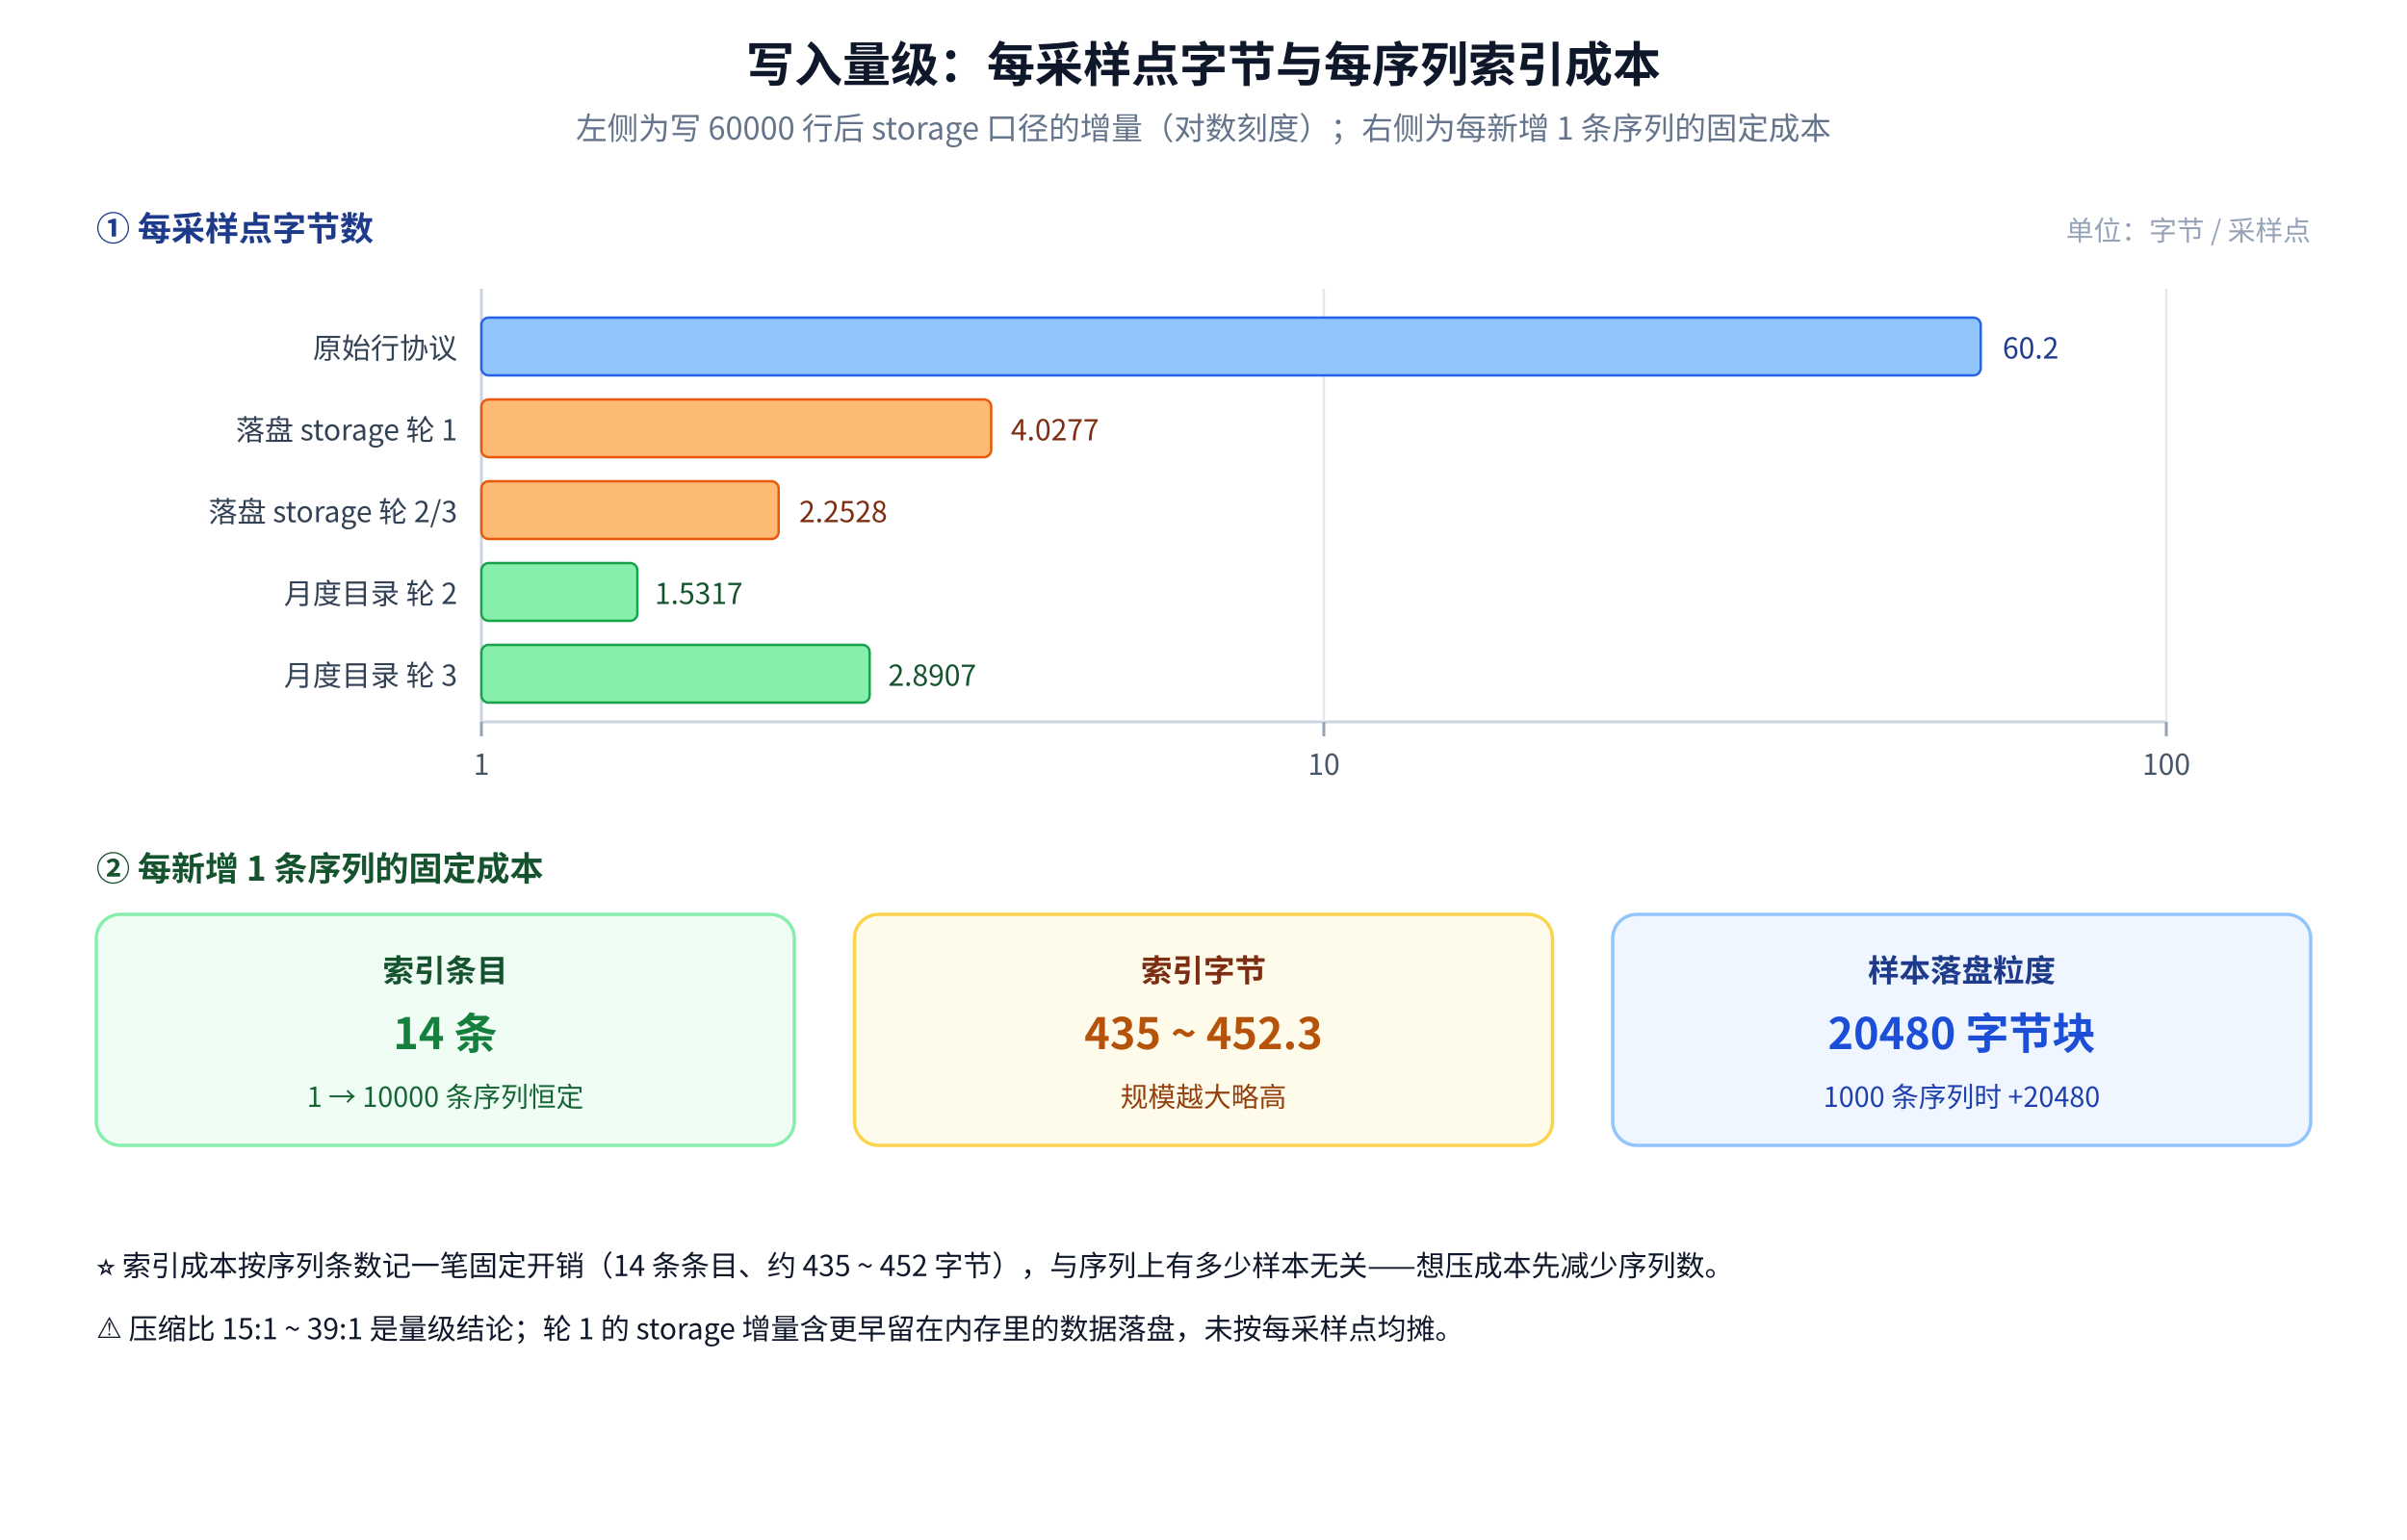
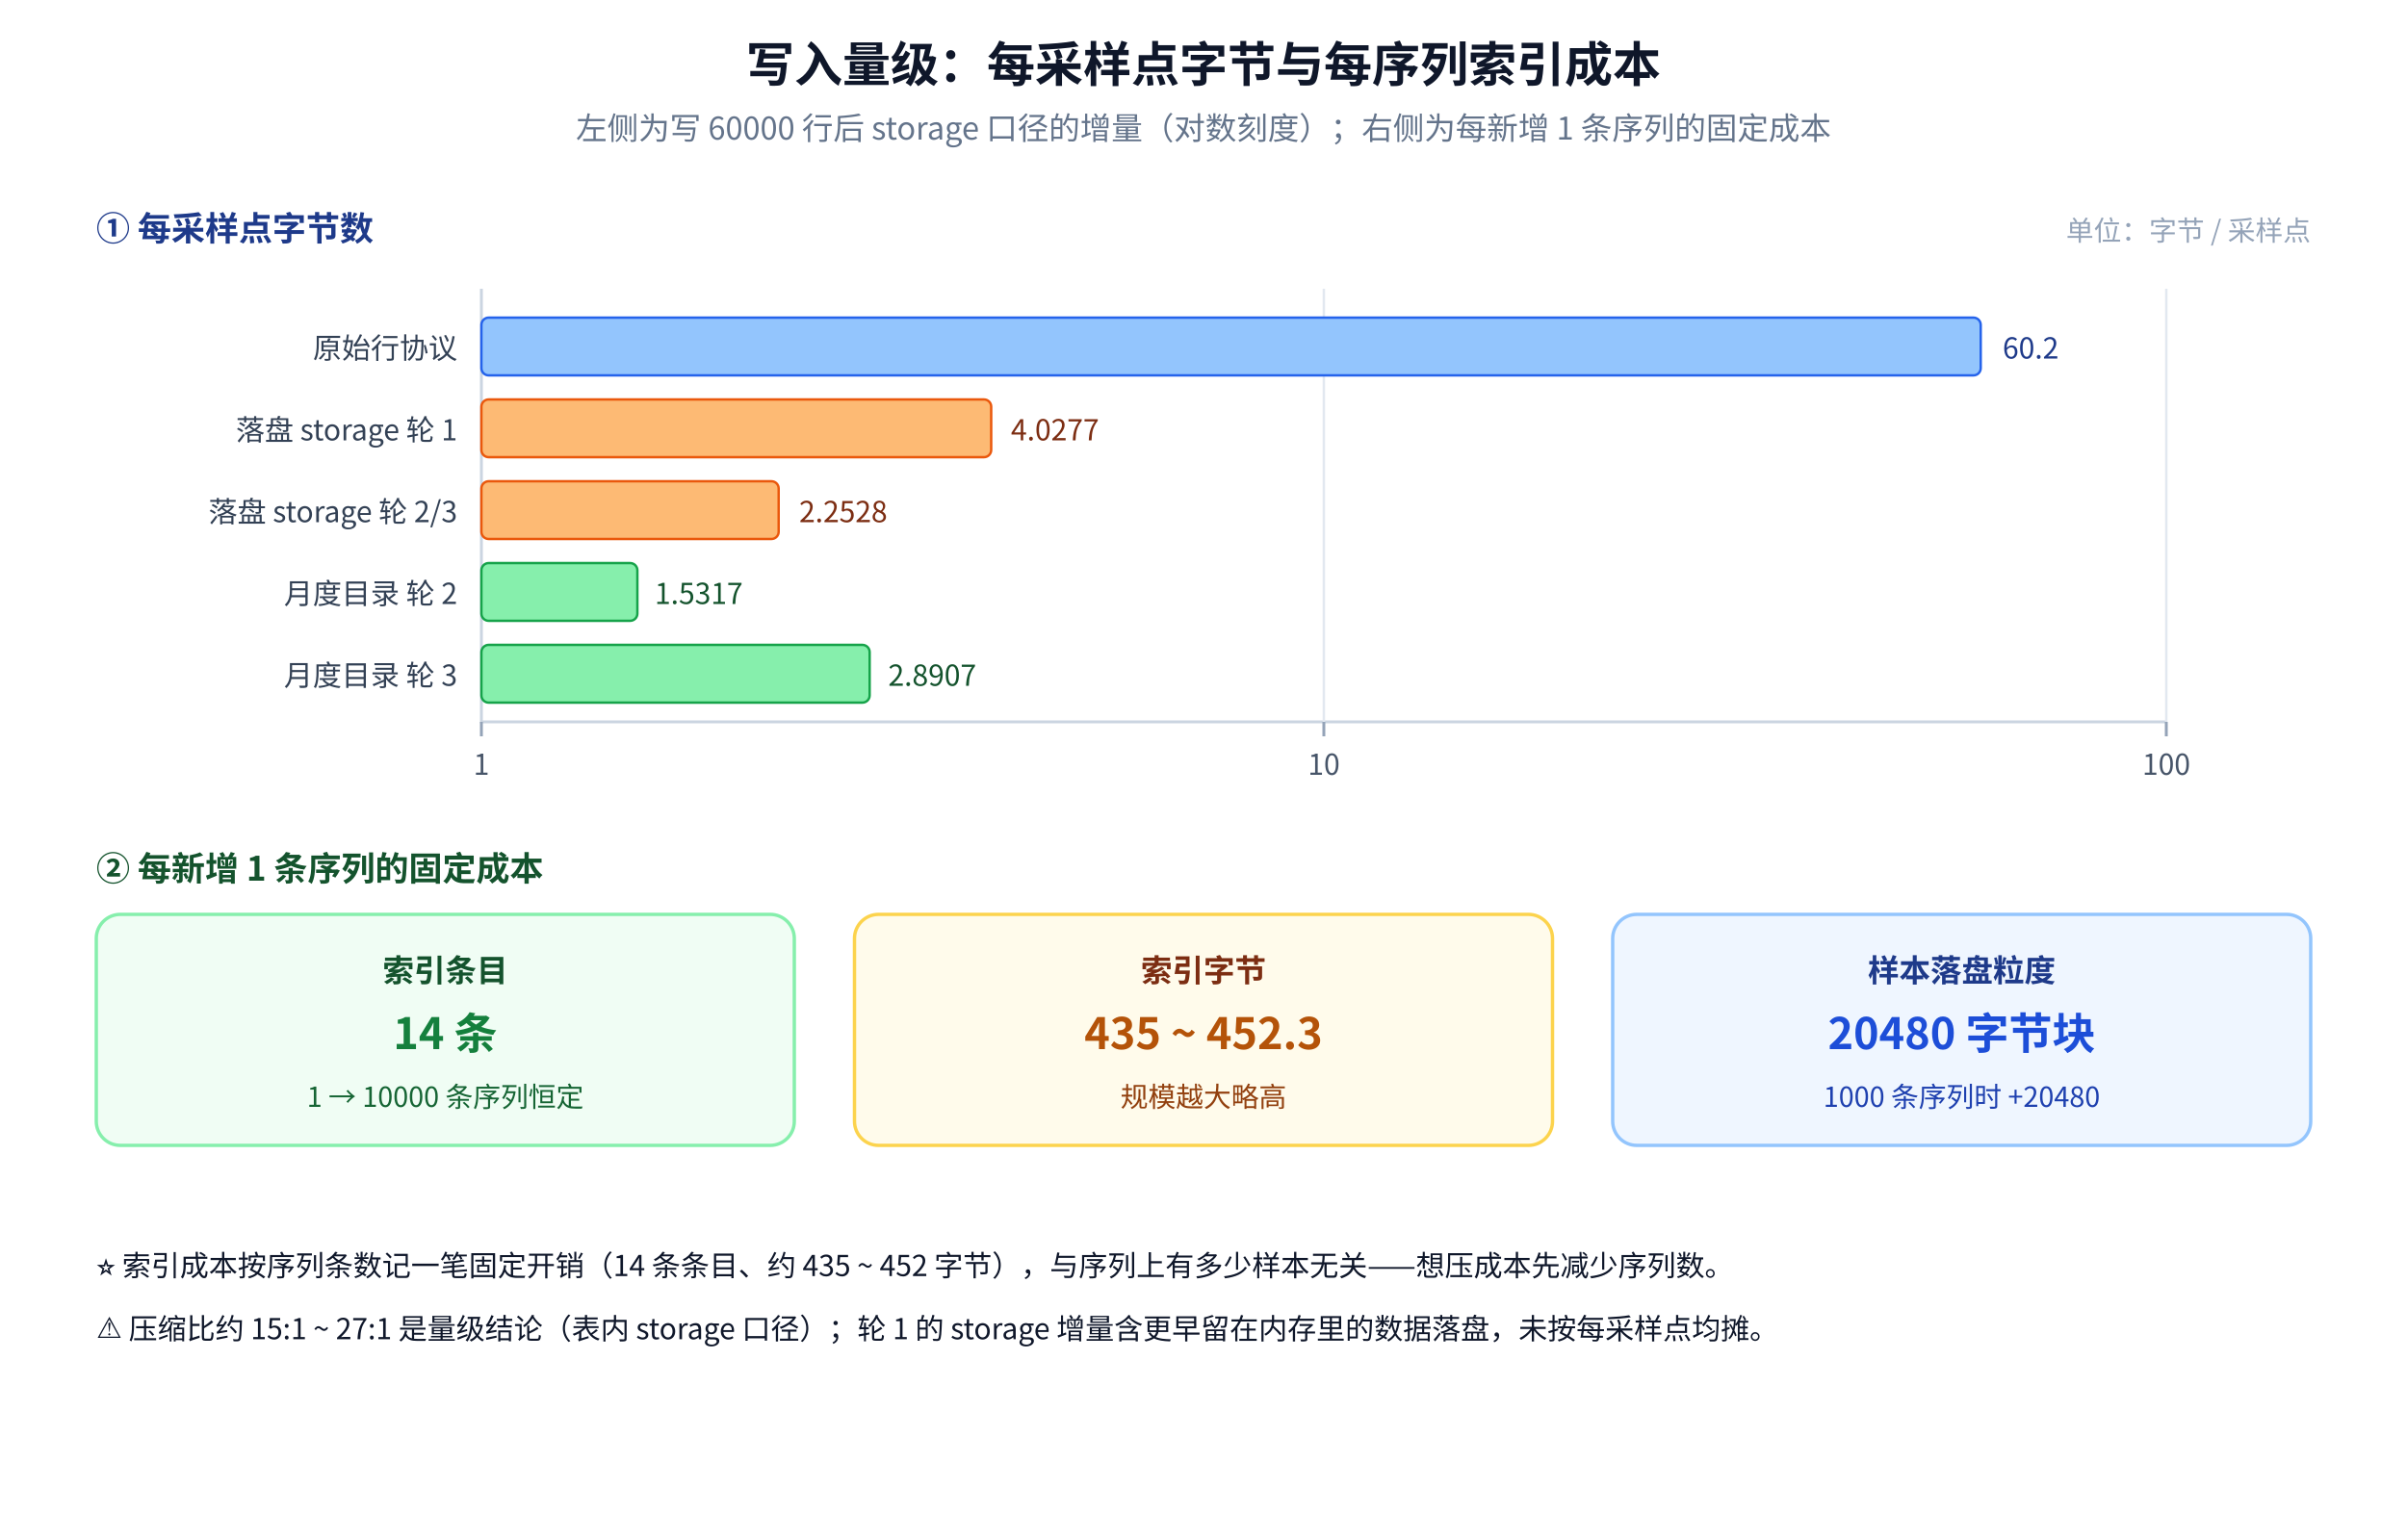
<svg xmlns="http://www.w3.org/2000/svg" viewBox="0 0 1000 640" width="1000" height="640" font-family="Microsoft YaHei, PingFang SC, Noto Sans CJK SC, sans-serif">
  <rect x="0" y="0" width="1000" height="640" fill="#ffffff" />
  <text x="500" y="34" text-anchor="middle" font-size="20" font-weight="bold" fill="#0f172a">写入量级：每采样点字节与每序列索引成本</text>
  <text x="500" y="58" text-anchor="middle" font-size="13" fill="#64748b">左侧为写 60000 行后 storage 口径的增量（对数刻度）；右侧为每新增 1 条序列的固定成本</text>
  <text x="40" y="100" font-size="14" font-weight="bold" fill="#1e3a8a">① 每采样点字节数</text>
  <text x="960" y="100" text-anchor="end" font-size="11.5" fill="#94a3b8">单位：字节 / 采样点</text>
  <path d="M 200 120 L 200 300 L 900 300" fill="none" stroke="#cbd5e1" stroke-width="1.2" />
  <path d="M 550 120 L 550 300" fill="none" stroke="#e2e8f0" stroke-width="1" />
  <path d="M 900 120 L 900 300" fill="none" stroke="#e2e8f0" stroke-width="1" />
  <path d="M 200 300 L 200 306" fill="none" stroke="#94a3b8" stroke-width="1.2" />
  <path d="M 550 300 L 550 306" fill="none" stroke="#94a3b8" stroke-width="1.2" />
  <path d="M 900 300 L 900 306" fill="none" stroke="#94a3b8" stroke-width="1.2" />
  <text x="200" y="322" text-anchor="middle" font-size="12" fill="#475569">1</text>
  <text x="550" y="322" text-anchor="middle" font-size="12" fill="#475569">10</text>
  <text x="900" y="322" text-anchor="middle" font-size="12" fill="#475569">100</text>
  <rect x="200" y="132" width="622.9" height="24" rx="3" fill="#93c5fd" stroke="#2563eb" stroke-width="1" />
  <text x="832" y="149" font-size="12" fill="#1e3a8a">60.2</text>
  <text x="190" y="149" text-anchor="end" font-size="12" fill="#334155">原始行协议</text>
  <rect x="200" y="166" width="211.8" height="24" rx="3" fill="#fdba74" stroke="#ea580c" stroke-width="1" />
  <text x="420" y="183" font-size="12" fill="#7c2d12">4.0277</text>
  <text x="190" y="183" text-anchor="end" font-size="12" fill="#334155">落盘 storage 轮 1</text>
  <rect x="200" y="200" width="123.5" height="24" rx="3" fill="#fdba74" stroke="#ea580c" stroke-width="1" />
  <text x="332" y="217" font-size="12" fill="#7c2d12">2.2528</text>
  <text x="190" y="217" text-anchor="end" font-size="12" fill="#334155">落盘 storage 轮 2/3</text>
  <rect x="200" y="234" width="64.8" height="24" rx="3" fill="#86efac" stroke="#16a34a" stroke-width="1" />
  <text x="272" y="251" font-size="12" fill="#14532d">1.5317</text>
  <text x="190" y="251" text-anchor="end" font-size="12" fill="#334155">月度目录 轮 2</text>
  <rect x="200" y="268" width="161.3" height="24" rx="3" fill="#86efac" stroke="#16a34a" stroke-width="1" />
  <text x="369" y="285" font-size="12" fill="#14532d">2.8907</text>
  <text x="190" y="285" text-anchor="end" font-size="12" fill="#334155">月度目录 轮 3</text>
  <text x="40" y="366" font-size="14" font-weight="bold" fill="#14532d">② 每新增 1 条序列的固定成本</text>
  <rect x="40" y="380" width="290" height="96" rx="10" fill="#f0fdf4" stroke="#86efac" stroke-width="1.4" />
  <text x="185" y="408" text-anchor="middle" font-size="13" font-weight="bold" fill="#14532d">索引条目</text>
  <text x="185" y="436" text-anchor="middle" font-size="18" font-weight="bold" fill="#15803d">14 条</text>
  <text x="185" y="460" text-anchor="middle" font-size="11.5" fill="#166534">1 → 10000 条序列恒定</text>
  <rect x="355" y="380" width="290" height="96" rx="10" fill="#fffbeb" stroke="#fcd34d" stroke-width="1.4" />
  <text x="500" y="408" text-anchor="middle" font-size="13" font-weight="bold" fill="#7c2d12">索引字节</text>
  <text x="500" y="436" text-anchor="middle" font-size="18" font-weight="bold" fill="#b45309">435 ~ 452.3</text>
  <text x="500" y="460" text-anchor="middle" font-size="11.5" fill="#92400e">规模越大略高</text>
  <rect x="670" y="380" width="290" height="96" rx="10" fill="#eff6ff" stroke="#93c5fd" stroke-width="1.4" />
  <text x="815" y="408" text-anchor="middle" font-size="13" font-weight="bold" fill="#1e3a8a">样本落盘粒度</text>
  <text x="815" y="436" text-anchor="middle" font-size="18" font-weight="bold" fill="#1d4ed8">20480 字节块</text>
  <text x="815" y="460" text-anchor="middle" font-size="11.5" fill="#1e40af">1000 条序列时 +20480</text>
  <text x="40" y="530" font-size="12" fill="#0f172a">⭐ 索引成本按序列条数记一笔固定开销（14 条条目、约 435 ~ 452 字节），与序列上有多少样本无关——想压成本先减少序列数。</text>
-   <text x="40" y="556" font-size="12" fill="#0f172a">⚠️ 压缩比 15:1 ~ 39:1 是量级结论；轮 1 的 storage 增量含更早留在内存里的数据落盘，未按每采样点均摊。</text>
+   <text x="40" y="556" font-size="12" fill="#0f172a">⚠️ 压缩比约 15:1 ~ 27:1 是量级结论（表内 storage 口径）；轮 1 的 storage 增量含更早留在内存里的数据落盘，未按每采样点均摊。</text>
</svg>
